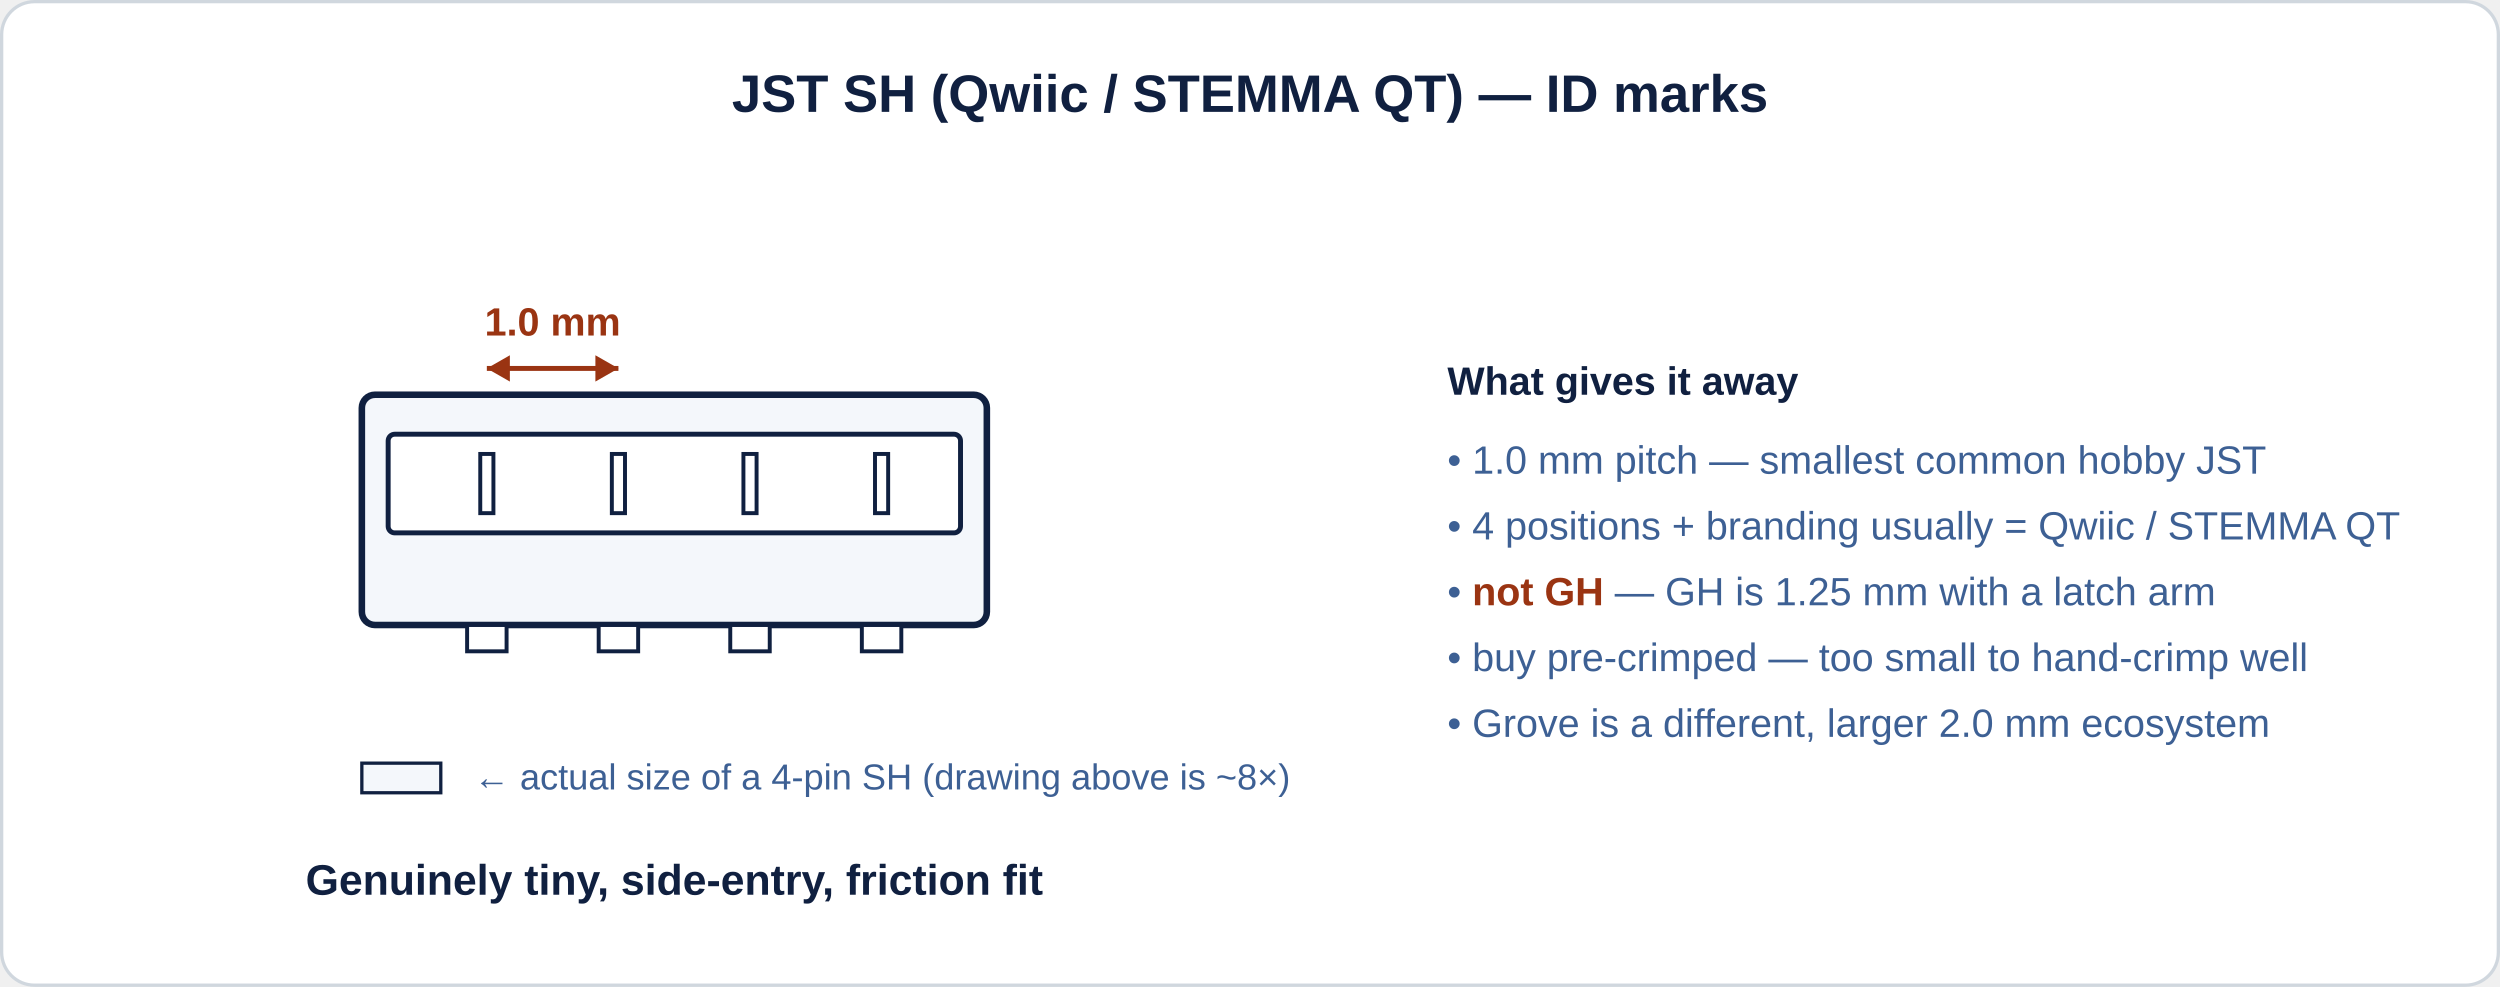
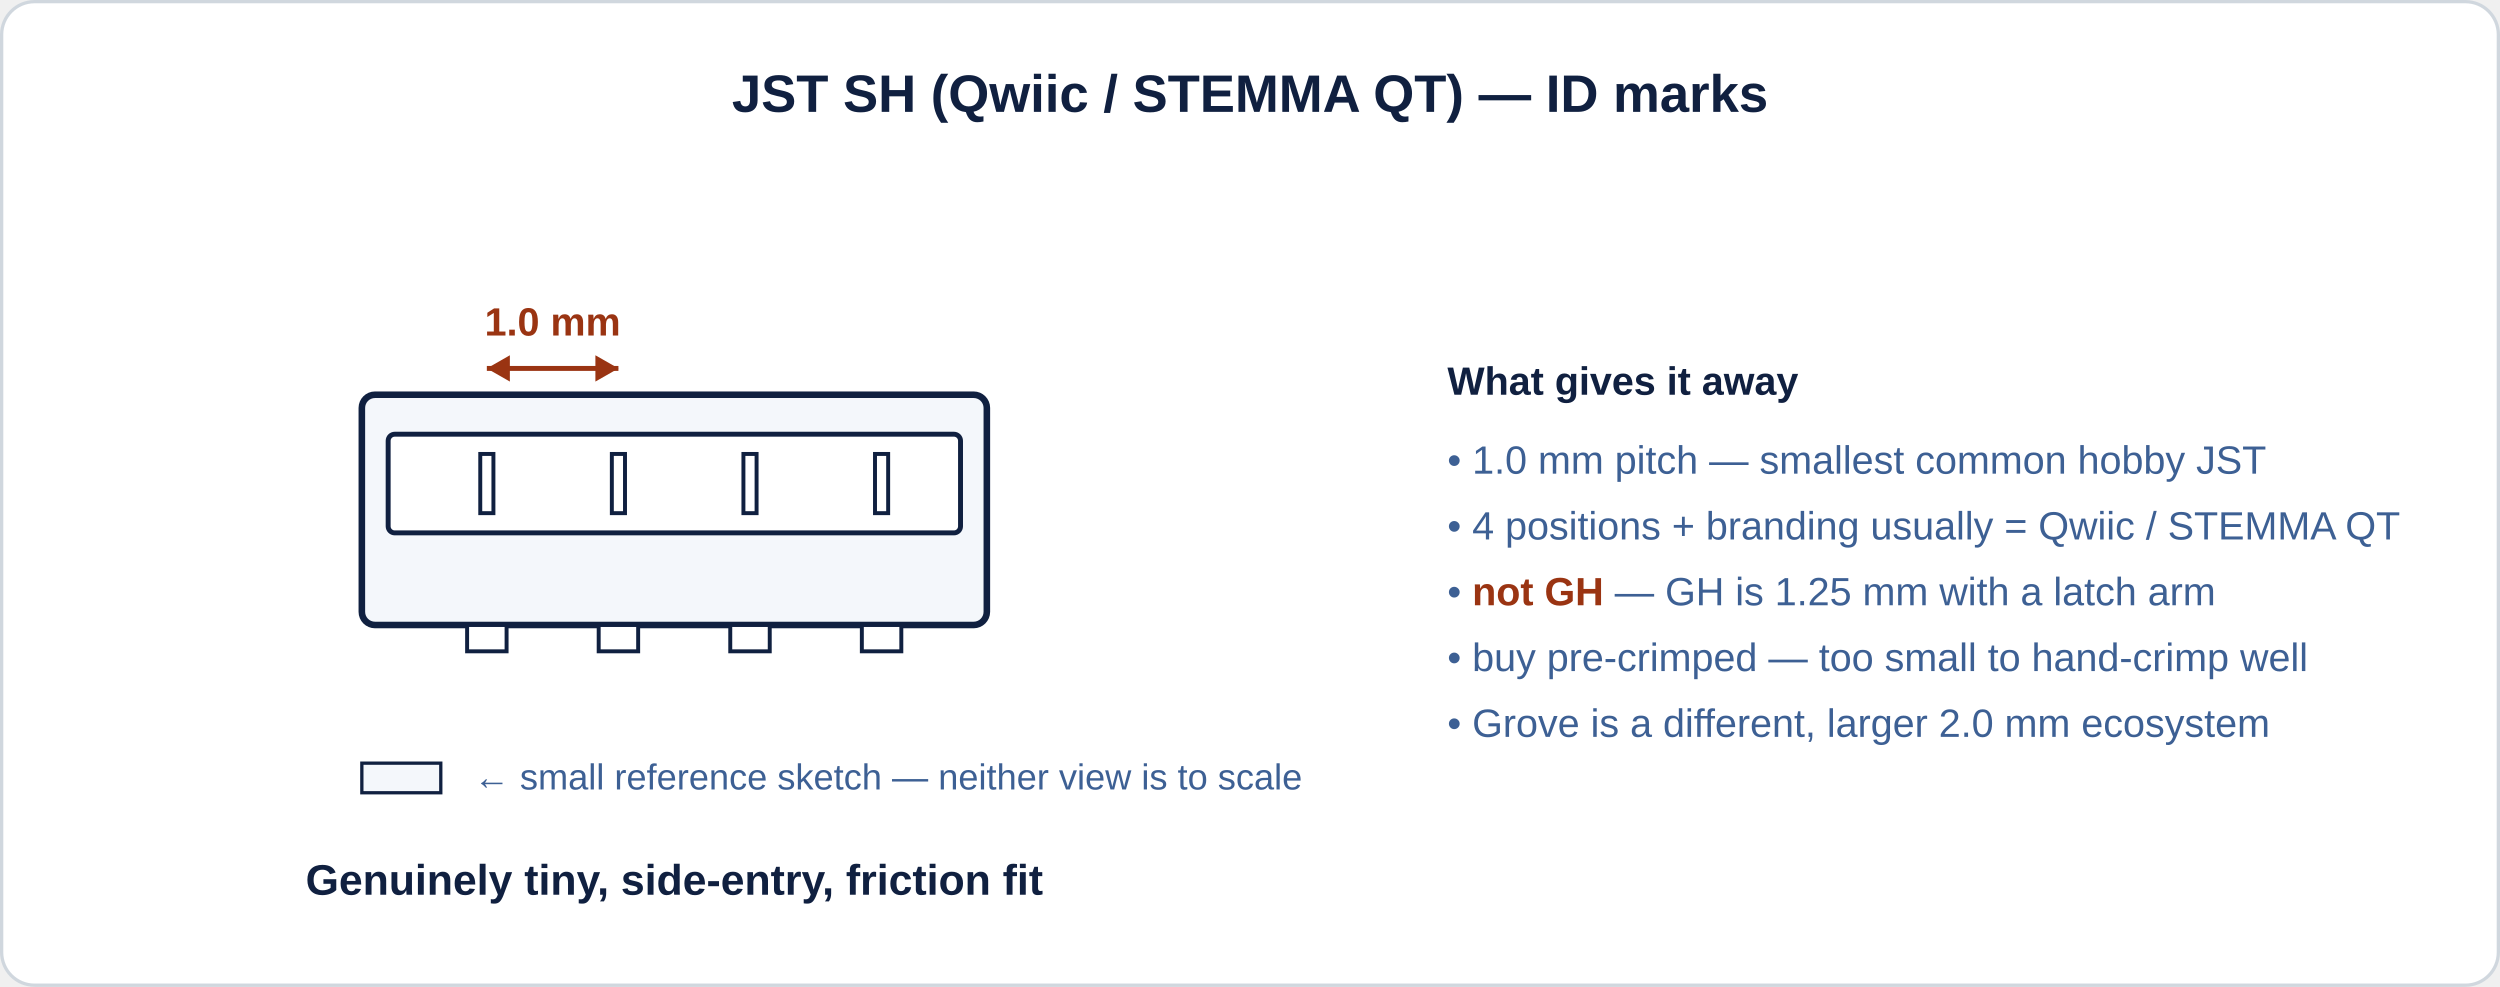
<svg xmlns="http://www.w3.org/2000/svg" viewBox="0 0 760 300" width="760" height="300" font-family="Arial, Helvetica, sans-serif">
  <rect x="0.5" y="0.5" width="759" height="299" rx="10" fill="#ffffff" stroke="#d0d7de" />
  <text x="380" y="34" text-anchor="middle" font-size="16" font-weight="bold" fill="#102040">JST SH (Qwiic / STEMMA QT) — ID marks</text>
  <g stroke="#102040" stroke-width="2" fill="#f4f7fb">
    <rect x="110" y="120" width="190" height="70" rx="4" />
  </g>
  <rect x="118" y="132" width="174" height="30" rx="2" fill="#ffffff" stroke="#102040" stroke-width="1.5" />
  <g stroke="#102040" stroke-width="1.2" fill="#ffffff">
    <rect x="146" y="138" width="4" height="18" />
    <rect x="186" y="138" width="4" height="18" />
    <rect x="226" y="138" width="4" height="18" />
    <rect x="266" y="138" width="4" height="18" />
  </g>
  <g stroke="#102040" stroke-width="1.2" fill="#ffffff">
    <rect x="142" y="190" width="12" height="8" />
    <rect x="182" y="190" width="12" height="8" />
    <rect x="222" y="190" width="12" height="8" />
    <rect x="262" y="190" width="12" height="8" />
  </g>
  <line x1="148" y1="112" x2="188" y2="112" stroke="#9a3412" stroke-width="1.5" />
  <path d="M148 112 l7 -4 v8 z M188 112 l-7 -4 v8 z" fill="#9a3412" />
  <text x="168" y="102" text-anchor="middle" font-size="12" font-weight="bold" fill="#9a3412">1.0 mm</text>
  <rect x="110" y="232" width="24" height="9" fill="#f4f7fb" stroke="#102040" stroke-width="1" />
-   <text x="144" y="240" font-size="11" fill="#3d6094">← actual size of a 4-pin SH (drawing above is ~8×)</text>
+   <text x="144" y="240" font-size="11" fill="#3d6094">← small reference sketch — neither view is to scale</text>
  <text x="205" y="272" text-anchor="middle" font-size="13" font-weight="bold" fill="#102040">Genuinely tiny, side-entry, friction fit</text>
  <g font-size="12" fill="#3d6094">
    <text x="440" y="120" font-weight="bold" fill="#102040">What gives it away</text>
    <text x="440" y="144">• 1.0 mm pitch — smallest common hobby JST</text>
    <text x="440" y="164">• 4 positions + branding usually = Qwiic / STEMMA QT</text>
    <text x="440" y="184">• <tspan fill="#9a3412" font-weight="bold">not GH</tspan> — GH is 1.25 mm with a latch arm</text>
    <text x="440" y="204">• buy pre-crimped — too small to hand-crimp well</text>
    <text x="440" y="224">• Grove is a different, larger 2.0 mm ecosystem</text>
  </g>
</svg>
